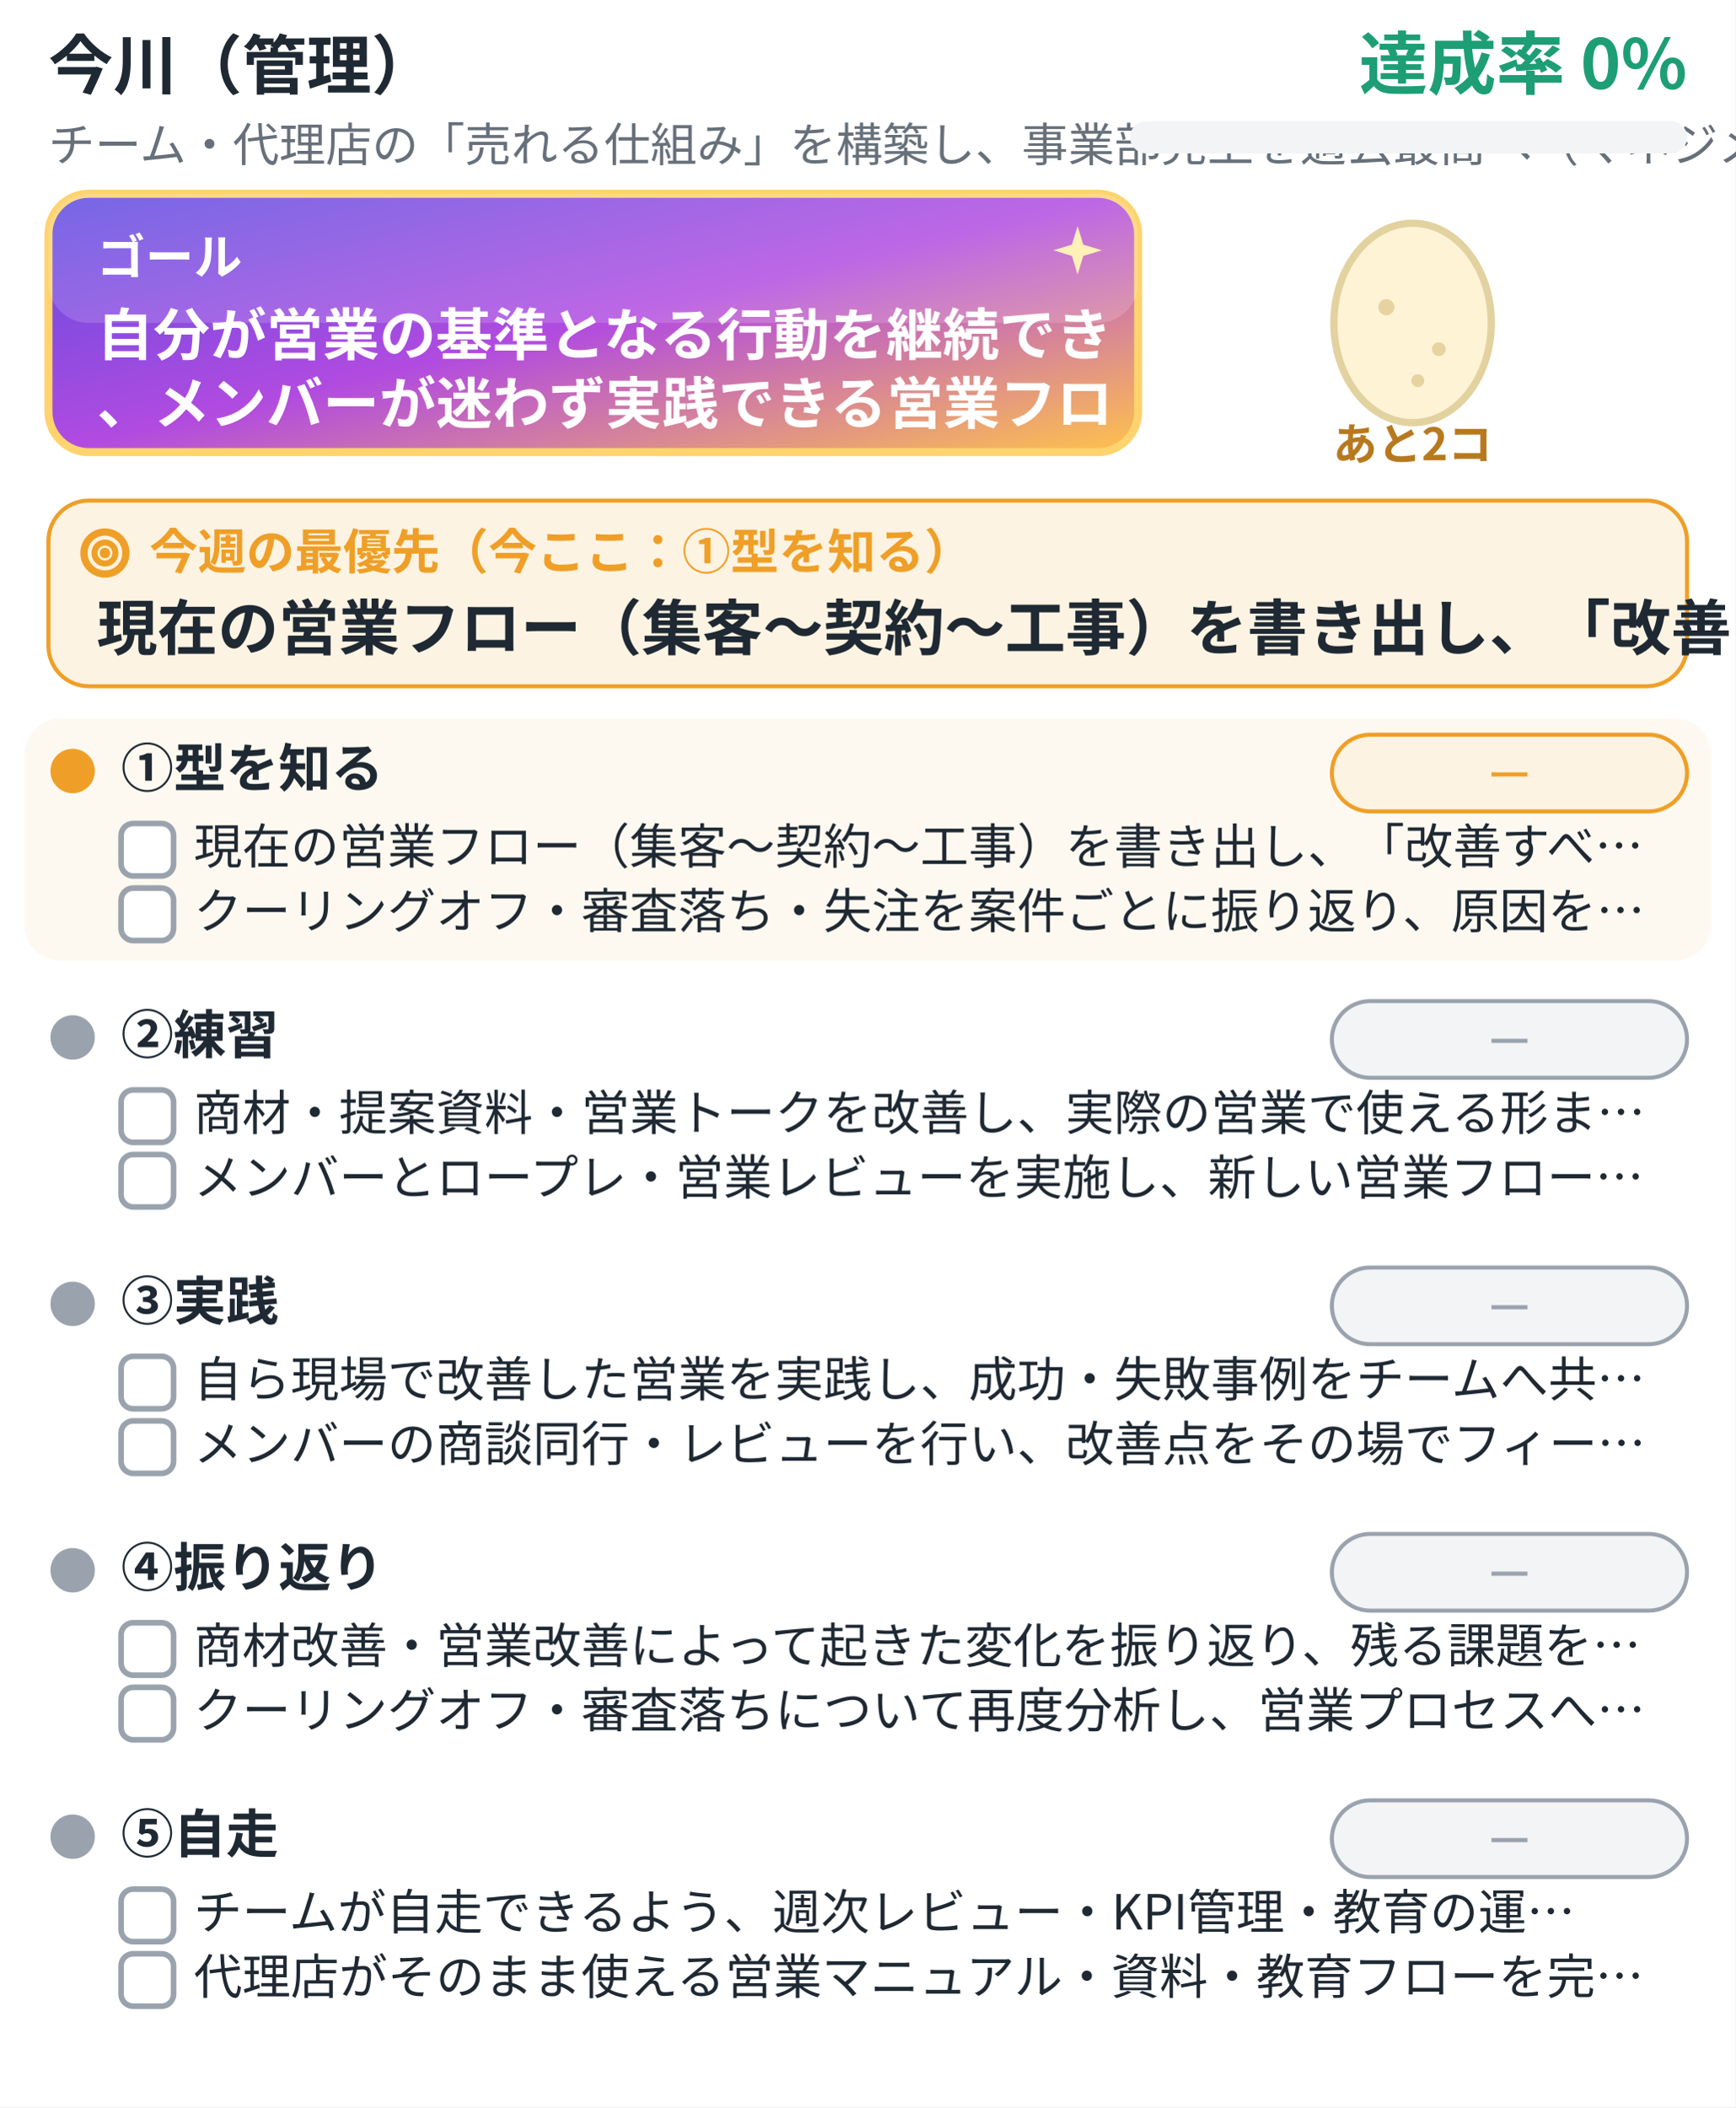
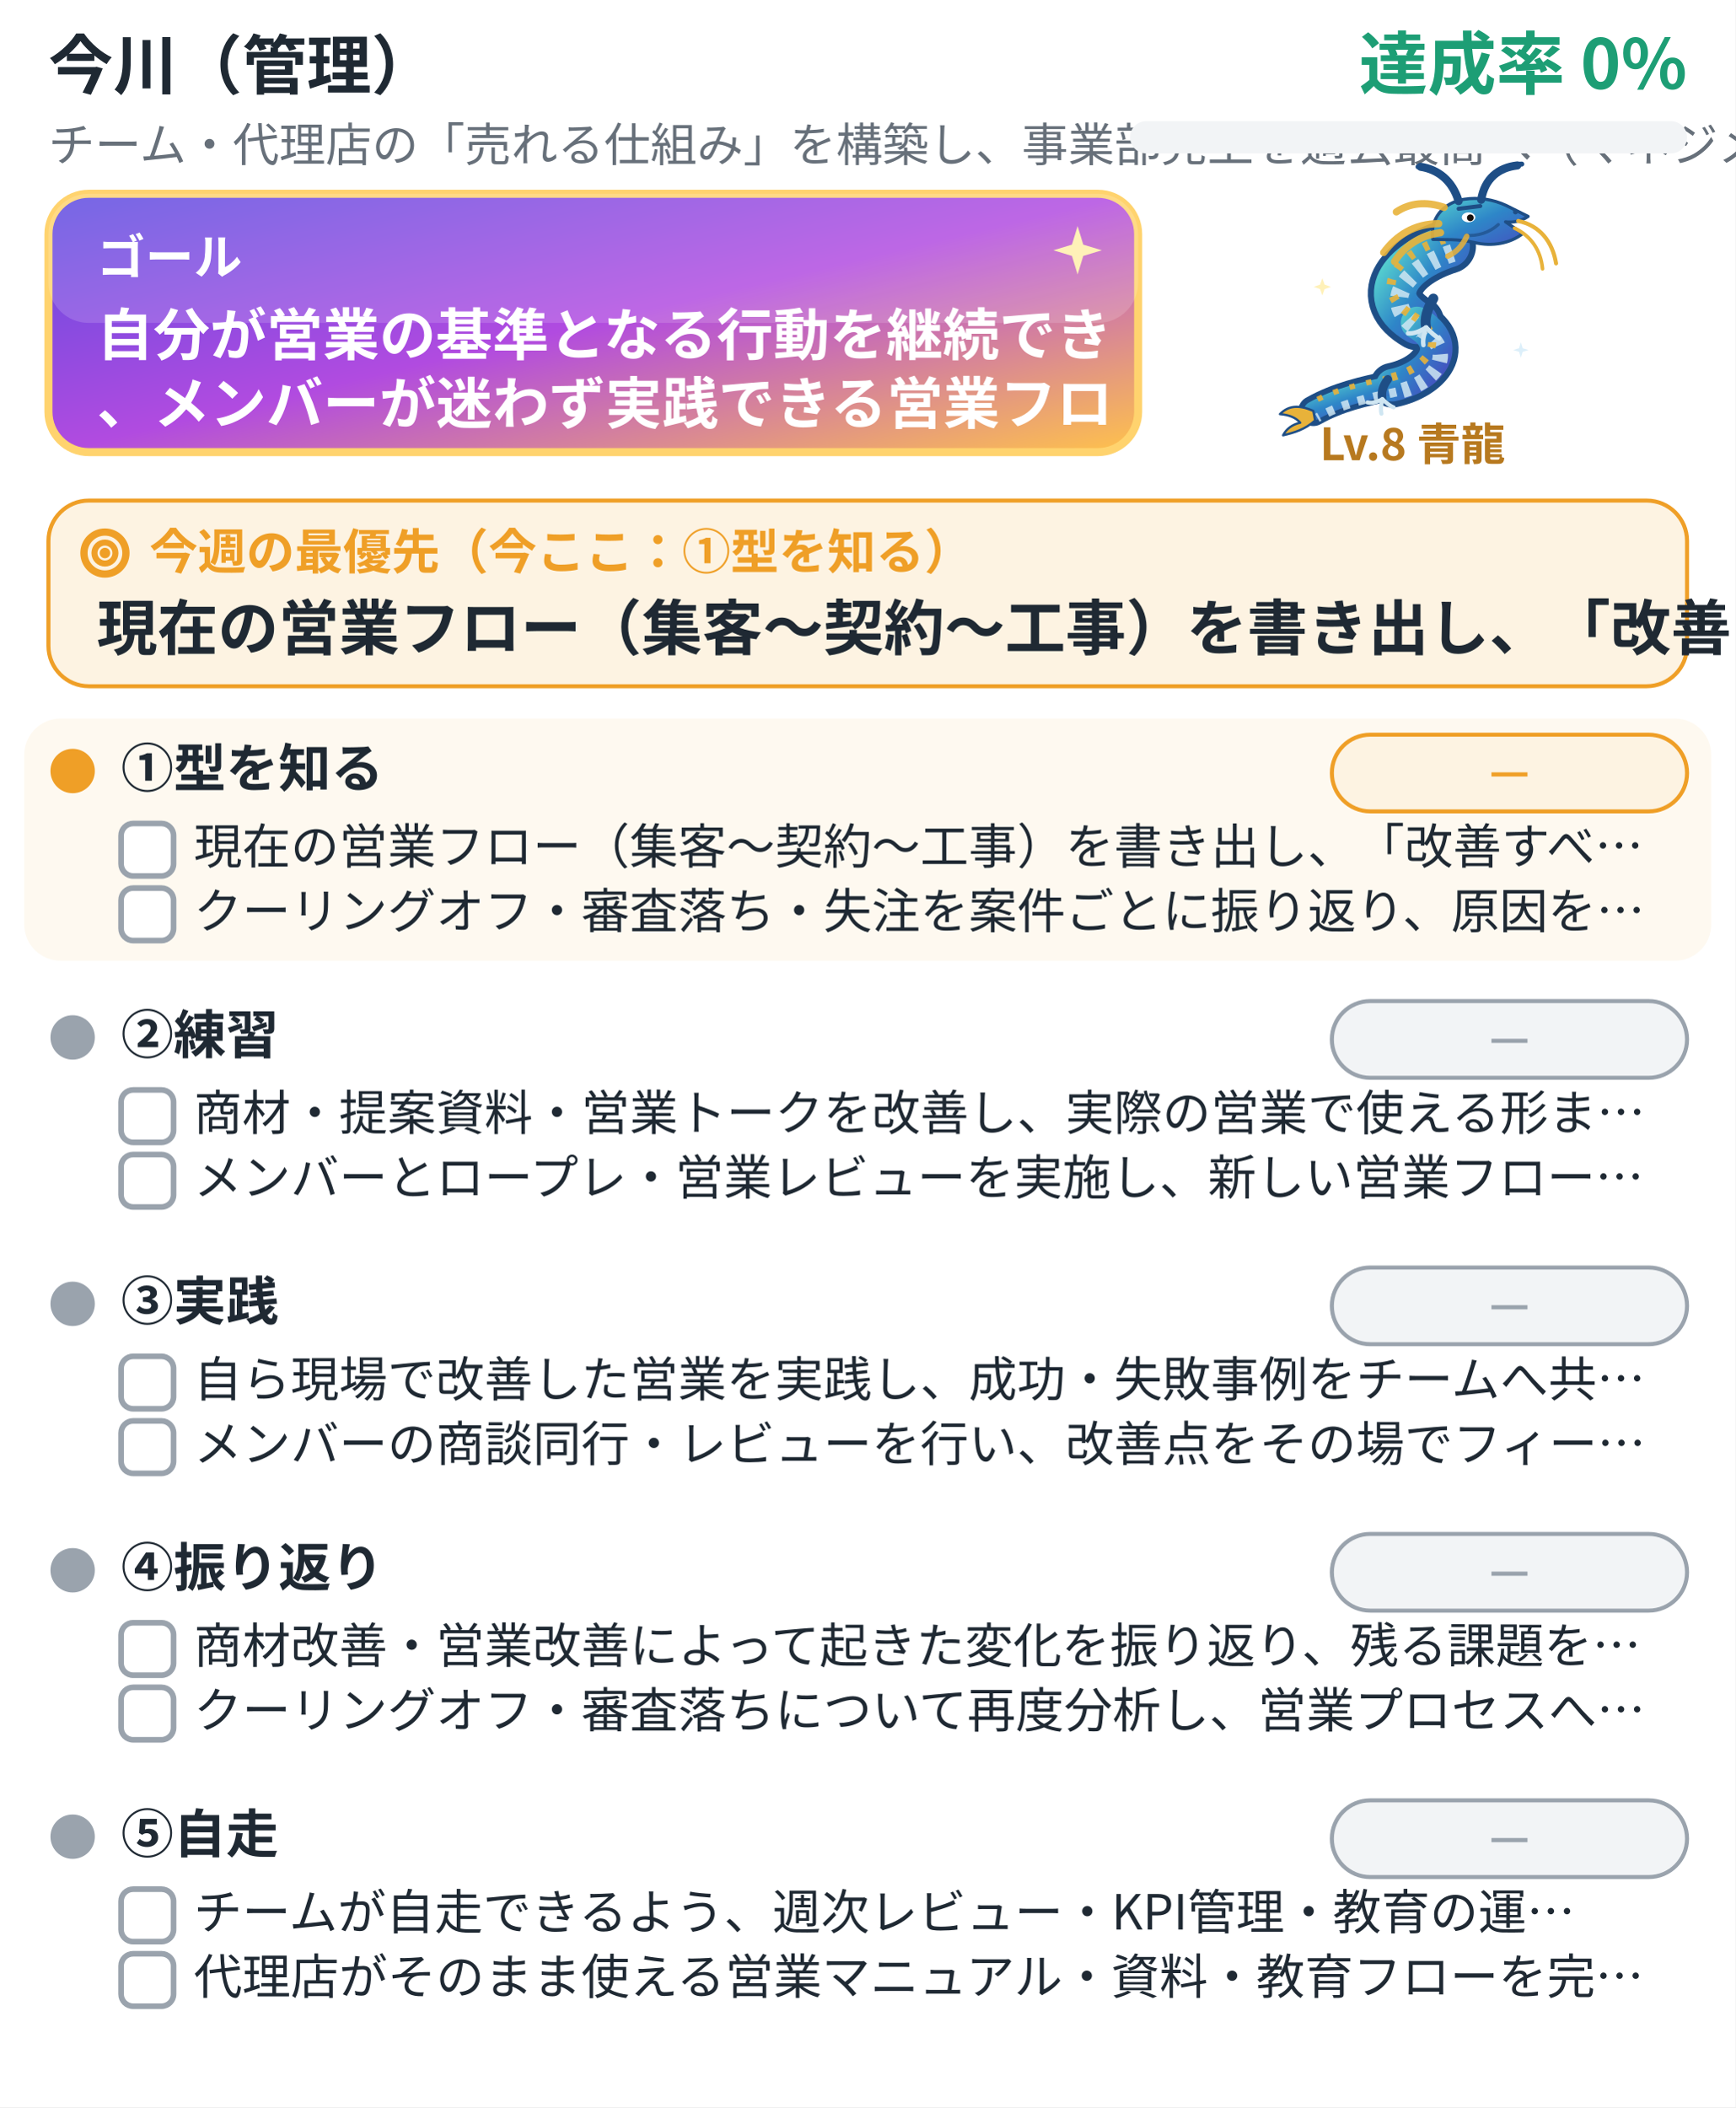
- <svg xmlns="http://www.w3.org/2000/svg" viewBox="0 0 430 522" font-family="Hiragino Sans, 'Noto Sans CJK JP', 'Yu Gothic', sans-serif" width="430" height="522">
+ <svg xmlns="http://www.w3.org/2000/svg" viewBox="0 0 430 522" font-family="Hiragino Sans, 'Noto Sans CJK JP', 'Yu Gothic', IPAGothic, sans-serif" width="430" height="522">
  <defs>
    <linearGradient id="goalGrad" x1="0" y1="0" x2="1" y2="1">
      <stop offset="0" stop-color="#5B4BE0" />
      <stop offset="0.5" stop-color="#B14BE0" />
      <stop offset="1" stop-color="#FFC24B" />
    </linearGradient>
    <linearGradient id="phx" x1="0" y1="0" x2="0" y2="1">
      <stop offset="0" stop-color="#FFE259" />
      <stop offset="0.5" stop-color="#FF9A00" />
      <stop offset="1" stop-color="#FF3D00" />
    </linearGradient>
    <linearGradient id="phx2" x1="0" y1="0" x2="0" y2="1">
      <stop offset="0" stop-color="#FFF0A0" />
      <stop offset="1" stop-color="#FF7A00" />
    </linearGradient>
    <linearGradient id="hen" x1="0" y1="0" x2="1" y2="1">
      <stop offset="0" stop-color="#37C9B0" />
      <stop offset="0.6" stop-color="#3DA0E8" />
      <stop offset="1" stop-color="#7A5BE0" />
    </linearGradient>
    <linearGradient id="pcock" x1="0" y1="0" x2="0" y2="1">
      <stop offset="0" stop-color="#2BD0C0" />
      <stop offset="0.55" stop-color="#2E8FD0" />
      <stop offset="1" stop-color="#2E4BB0" />
    </linearGradient>
    <linearGradient id="gold" x1="0" y1="0" x2="0" y2="1">
      <stop offset="0" stop-color="#FFF0A8" />
      <stop offset="0.5" stop-color="#F2C230" />
      <stop offset="1" stop-color="#C8901A" />
    </linearGradient>
+     <linearGradient id="fishBlu" x1="0" y1="0" x2="0" y2="1">
+       <stop offset="0" stop-color="#6FA9CC" />
+       <stop offset="0.55" stop-color="#A8CFE3" />
+       <stop offset="1" stop-color="#E4F1F7" />
+     </linearGradient>
+     <linearGradient id="fishWht" x1="0" y1="0" x2="0" y2="1">
+       <stop offset="0" stop-color="#FFFFFF" />
+       <stop offset="0.6" stop-color="#F2F4F5" />
+       <stop offset="1" stop-color="#D8DFE4" />
+     </linearGradient>
+     <linearGradient id="fishGld" x1="0" y1="0" x2="0" y2="1">
+       <stop offset="0" stop-color="#F8D25C" />
+       <stop offset="0.55" stop-color="#EFAF2E" />
+       <stop offset="1" stop-color="#D88A15" />
+     </linearGradient>
+     <linearGradient id="drgBlu" x1="0" y1="0" x2="1" y2="1">
+       <stop offset="0" stop-color="#55D0CF" />
+       <stop offset="0.5" stop-color="#2E86C8" />
+       <stop offset="1" stop-color="#4353C0" />
+     </linearGradient>
+     <linearGradient id="drgGld" x1="0" y1="0" x2="0" y2="1">
+       <stop offset="0" stop-color="#F9DC74" />
+       <stop offset="0.45" stop-color="#EEB53A" />
+       <stop offset="1" stop-color="#B87A12" />
+     </linearGradient>
+     <linearGradient id="eggG" x1="0" y1="0" x2="0" y2="1">
+       <stop offset="0" stop-color="#FFF9E8" />
+       <stop offset="1" stop-color="#EFD9A8" />
+     </linearGradient>
+     <radialGradient id="glowG">
+       <stop offset="0" stop-color="#FFE9A0" stop-opacity="0.75" />
+       <stop offset="1" stop-color="#FFE9A0" stop-opacity="0" />
+     </radialGradient>
  </defs>
  <rect x="0" y="0" width="430" height="522" fill="#fff" />
  <text x="12" y="22" font-size="16" font-weight="700" fill="#1F2933">今川（管理）</text>
  <text x="12" y="40" font-size="11.5" fill="#67707A">チーム・代理店の「売れる仕組み」を構築し、事業部売上を過去最高へ（マネジメント）</text>
  <text x="418" y="22" text-anchor="end" font-size="17" font-weight="700" fill="#1D9E75">達成率 0%</text>
  <rect x="280" y="30" width="138" height="8" rx="4" fill="#F2F4F6" />
  <rect x="280" y="30" width="0" height="8" rx="4" fill="#1D9E75" />
  <rect x="12" y="48" width="270" height="64" rx="10" fill="url(#goalGrad)" stroke="#FFD36E" stroke-width="2" />
  <rect x="12" y="48" width="270" height="32.0" rx="10" fill="#fff" opacity="0.16" />
  <text x="24" y="68" font-size="12" font-weight="700" fill="#fff">ゴール</text>
  <polygon points="267.0,56.0 268.4,60.6 273.0,62.0 268.4,63.4 267.0,68.0 265.6,63.4 261.0,62.0 265.6,60.6" fill="#FFF1B8" />
  <text x="24" y="88" font-size="14" font-weight="600" fill="#fff">自分が営業の基準となる行動を継続でき</text>
  <text x="24" y="105" font-size="14" font-weight="600" fill="#fff">、メンバーが迷わず実践できる営業フロ</text>
-   <ellipse cx="350.0" cy="80.0" rx="19.5" ry="24.7" fill="#FFF3D6" />
-   <ellipse cx="350.0" cy="80.0" rx="19.5" ry="24.7" fill="none" stroke="#E2D2A0" stroke-width="1.8" />
-   <circle cx="343.5" cy="76.1" r="2.0" fill="#E6D3A0" />
-   <circle cx="356.5" cy="86.5" r="1.7" fill="#E6D3A0" />
-   <circle cx="351.3" cy="94.3" r="1.6" fill="#E6D3A0" />
-   <text x="350" y="114" text-anchor="middle" font-size="11" font-weight="700" fill="#B7791F">あと2コ</text>
+   <g transform="translate(350,80) scale(1.3)">
+     <g transform="scale(0.86)">
+       <path d="M8,-17 C-3,-13.5 -8.5,-5.5 1,0" fill="none" stroke="#1E4E86" stroke-width="12.1" stroke-linecap="round" stroke-linejoin="round" />
+       <path d="M1,0 C9.5,5 4,12 -4.5,13.8" fill="none" stroke="#1E4E86" stroke-width="9.9" stroke-linecap="round" stroke-linejoin="round" />
+       <path d="M-4.5,13.8 C-11,15.2 -16.5,16.4 -22,19.5" fill="none" stroke="#1E4E86" stroke-width="6.7" stroke-linecap="round" stroke-linejoin="round" />
+       <path d="M8,-17 C-3,-13.5 -8.5,-5.5 1,0" fill="none" stroke="url(#drgBlu)" stroke-width="9.4" stroke-linecap="round" stroke-linejoin="round" />
+       <path d="M1,0 C9.5,5 4,12 -4.5,13.8" fill="none" stroke="url(#drgBlu)" stroke-width="7.2" stroke-linecap="round" stroke-linejoin="round" />
+       <path d="M-4.5,13.8 C-11,15.2 -16.5,16.4 -22,19.5" fill="none" stroke="url(#drgBlu)" stroke-width="4.2" stroke-linecap="round" stroke-linejoin="round" />
+       <path d="M8,-17 C-3,-13.5 -8.5,-5.5 1,0" fill="none" stroke="#CFE6F2" stroke-width="4" stroke-dasharray="1.6 2" stroke-linecap="butt" opacity="0.85" transform="translate(0.9,1.5)" />
+       <path d="M1,0 C9.5,5 4,12 -4.5,13.8" fill="none" stroke="#CFE6F2" stroke-width="3.4" stroke-dasharray="1.6 2" stroke-linecap="butt" opacity="0.85" transform="translate(0.9,1.5)" />
+       <path d="M-4.5,13.8 C-11,15.2 -16.5,16.4 -22,19.5" fill="none" stroke="#CFE6F2" stroke-width="2" stroke-dasharray="1.6 2" stroke-linecap="butt" opacity="0.85" transform="translate(0.9,1.5)" />
+       <path d="M8,-17 C-3,-13.5 -8.5,-5.5 1,0" fill="none" stroke="#E8B23A" stroke-width="2" stroke-dasharray="1.2 2.6" stroke-linecap="butt" opacity="0.9" transform="translate(-0.9,-1.6)" />
+       <path d="M1,0 C9.5,5 4,12 -4.5,13.8" fill="none" stroke="#E8B23A" stroke-width="1.8" stroke-dasharray="1.2 2.6" stroke-linecap="butt" opacity="0.9" transform="translate(-0.9,-1.6)" />
+       <path d="M-4.5,13.8 C-11,15.2 -16.5,16.4 -22,19.5" fill="none" stroke="#E8B23A" stroke-width="1.2" stroke-dasharray="1.2 2.6" stroke-linecap="butt" opacity="0.9" transform="translate(-0.9,-1.6)" />
+       <path d="M4.6,-5.4 C3.2,-3 2.6,-1 3,1" fill="none" stroke="#1E4E86" stroke-width="2.2" stroke-linecap="round" stroke-linejoin="round" />
+       <path d="M3,1 C1.4,2 0.2,2.4 -1,2.3" fill="none" stroke="#CFE6F2" stroke-width="1" stroke-linecap="round" stroke-linejoin="round" />
+       <path d="M3,1 C2.5,2.6 2.2,3.8 2.4,4.9" fill="none" stroke="#CFE6F2" stroke-width="1" stroke-linecap="round" stroke-linejoin="round" />
+       <path d="M3,1 C4.2,2.2 5,3 5.9,3.4" fill="none" stroke="#CFE6F2" stroke-width="1" stroke-linecap="round" stroke-linejoin="round" />
+       <path d="M-5.5,12.5 C-6.6,14 -7,15.4 -6.7,16.9" fill="none" stroke="#1E4E86" stroke-width="1.9" stroke-linecap="round" stroke-linejoin="round" />
+       <path d="M-6.7,16.9 C-8,17.6 -9,17.8 -10,17.6" fill="none" stroke="#CFE6F2" stroke-width="0.9" stroke-linecap="round" stroke-linejoin="round" />
+       <path d="M-6.7,16.9 C-7,18.2 -7.1,19.2 -6.9,20.1" fill="none" stroke="#CFE6F2" stroke-width="0.9" stroke-linecap="round" stroke-linejoin="round" />
+       <path d="M-6.7,16.9 C-5.7,17.8 -5,18.4 -4.2,18.7" fill="none" stroke="#CFE6F2" stroke-width="0.9" stroke-linecap="round" stroke-linejoin="round" />
+       <path d="M-22,19.5 C-25.4,18 -27.6,18.4 -29.4,20.2 C-27.2,20.4 -25.9,21 -24.9,22.1 C-26.7,22.5 -28,23.5 -28.7,24.9 C-26.2,24.3 -23.8,23.6 -21.6,21.6 Z" fill="#E8B23A" stroke="#1E4E86" stroke-width="0.5" stroke-linecap="round" stroke-linejoin="round" />
+       <path d="M4.5,-18.5 C3.8,-23 6.6,-26.6 11.4,-27.4 C14.6,-27.9 17.8,-27.4 20.8,-26 L25.6,-23.6 C24,-22.5 22.2,-22.2 20.6,-22.4 L24.4,-19.8 C21.6,-17.6 17.6,-16.9 13.8,-17.8 C10,-18.7 7,-18.4 4.5,-18.5 Z" fill="url(#drgBlu)" stroke="#1E4E86" stroke-width="0.7" stroke-linecap="round" stroke-linejoin="round" />
+       <path d="M19,-21.8 C17,-20 14.4,-19.2 11.8,-19.4" fill="none" stroke="#1E4E86" stroke-width="0.7" stroke-linecap="round" stroke-linejoin="round" opacity="0.7" />
+       <circle cx="22.8" cy="-24.6" r="0.55" fill="#1E4E86" />
+       <ellipse cx="12.4" cy="-23.4" rx="1.5" ry="1.1" fill="#FFFFFF" />
+       <circle cx="12.8" cy="-23.3" r="0.75" fill="#17110B" />
+       <path d="M10.2,-25.3 L15,-25.9" fill="none" stroke="#1E4E86" stroke-width="0.9" stroke-linecap="round" stroke-linejoin="round" />
+       <path d="M10.2,-27 C8.8,-31.6 5.6,-34 1.8,-34.6" fill="none" stroke="#1E4E86" stroke-width="1.8" stroke-linecap="round" stroke-linejoin="round" />
+       <path d="M6.4,-32.6 C4.8,-34 3,-34.6 1.2,-34.6" fill="none" stroke="#1E4E86" stroke-width="1.1" stroke-linecap="round" stroke-linejoin="round" />
+       <path d="M15.2,-27.3 C16,-32 19,-34.4 23.2,-34.9" fill="none" stroke="#1E4E86" stroke-width="1.8" stroke-linecap="round" stroke-linejoin="round" />
+       <path d="M19,-33.2 C20.6,-34.6 22.4,-35.2 24.2,-35.2" fill="none" stroke="#1E4E86" stroke-width="1.1" stroke-linecap="round" stroke-linejoin="round" />
+       <path d="M5.8,-22 C0.4,-22 -3.6,-19.4 -6.4,-15.6" fill="none" stroke="#E8B23A" stroke-width="1.6" stroke-linecap="round" stroke-linejoin="round" opacity="0.9" />
+       <path d="M6.2,-20 C1.6,-19.4 -1.8,-17 -4,-13.6" fill="none" stroke="#E8B23A" stroke-width="1.6" stroke-linecap="round" stroke-linejoin="round" opacity="0.9" />
+       <path d="M7,-25.6 C3,-27 -0.6,-26.6 -3.6,-24.6" fill="none" stroke="#E8B23A" stroke-width="1.6" stroke-linecap="round" stroke-linejoin="round" opacity="0.9" />
+       <path d="M12,-19.2 C11,-17 9.6,-15.6 7.8,-14.8" fill="none" stroke="#E8B23A" stroke-width="1.2" stroke-linecap="round" stroke-linejoin="round" opacity="0.85" />
+       <path d="M23.4,-22.6 C28.2,-21.6 31,-18 31.8,-13.2" fill="none" stroke="#E8B23A" stroke-width="0.9" stroke-linecap="round" stroke-linejoin="round" />
+       <path d="M22.6,-21 C26.4,-19.2 28.4,-16 28.8,-12" fill="none" stroke="#E8B23A" stroke-width="0.8" stroke-linecap="round" stroke-linejoin="round" />
+       <polygon points="-20.0,-9.9 -19.5,-8.5 -18.1,-8.0 -19.5,-7.5 -20.0,-6.1 -20.5,-7.5 -21.9,-8.0 -20.5,-8.5" fill="#FFF1B8" />
+       <polygon points="24.0,4.3 24.4,5.6 25.7,6.0 24.4,6.4 24.0,7.7 23.6,6.4 22.3,6.0 23.6,5.6" fill="#DCEFFA" />
+     </g>
+   </g>
+   <text x="350" y="114" text-anchor="middle" font-size="11" font-weight="700" fill="#B7791F">Lv.8 青龍</text>
  <rect x="12" y="124" width="406" height="46" rx="10" fill="#FDF3E2" stroke="#EF9F27" />
  <circle cx="26" cy="137" r="5.2" fill="none" stroke="#EF9F27" stroke-width="1.8" />
  <circle cx="26" cy="137" r="2.6" fill="none" stroke="#EF9F27" stroke-width="1.5" />
  <circle cx="26" cy="137" r="1.3" fill="#EF9F27" />
  <text x="37" y="141" font-size="12" font-weight="700" fill="#EF9F27">今週の最優先（今ここ：①型を知る）</text>
  <text x="24" y="161" font-size="15" font-weight="700" fill="#1F2933">現在の営業フロー（集客～契約～工事）を書き出し、「改善すべ…</text>
  <rect x="6" y="178" width="418" height="60" rx="9" fill="#FDF3E2" opacity="0.5" />
  <circle cx="18" cy="191" r="5.5" fill="#EF9F27" />
  <text x="30" y="195" font-size="13" font-weight="700" fill="#1F2933">①型を知る</text>
  <rect x="330" y="182" width="88" height="19" rx="9.5" fill="#FDF3E2" stroke="#EF9F27" />
  <text x="374" y="195" text-anchor="middle" font-size="11" font-weight="700" fill="#EF9F27">—</text>
  <rect x="30" y="204" width="13" height="13" rx="3" fill="#fff" stroke="#9AA3AD" stroke-width="1.4" />
  <text x="48" y="214" font-size="12" fill="#1F2933">現在の営業フロー（集客～契約～工事）を書き出し、「改善すべ…</text>
  <rect x="30" y="220" width="13" height="13" rx="3" fill="#fff" stroke="#9AA3AD" stroke-width="1.4" />
  <text x="48" y="230" font-size="12" fill="#1F2933">クーリングオフ・審査落ち・失注を案件ごとに振り返り、原因を…</text>
  <circle cx="18" cy="257" r="5.5" fill="#9AA3AD" />
  <text x="30" y="261" font-size="13" font-weight="700" fill="#1F2933">②練習</text>
  <rect x="330" y="248" width="88" height="19" rx="9.5" fill="#F2F4F6" stroke="#9AA3AD" />
  <text x="374" y="261" text-anchor="middle" font-size="11" font-weight="700" fill="#9AA3AD">—</text>
  <rect x="30" y="270" width="13" height="13" rx="3" fill="#fff" stroke="#9AA3AD" stroke-width="1.4" />
  <text x="48" y="280" font-size="12" fill="#1F2933">商材・提案資料・営業トークを改善し、実際の営業で使える形ま…</text>
  <rect x="30" y="286" width="13" height="13" rx="3" fill="#fff" stroke="#9AA3AD" stroke-width="1.4" />
  <text x="48" y="296" font-size="12" fill="#1F2933">メンバーとロープレ・営業レビューを実施し、新しい営業フロー…</text>
  <circle cx="18" cy="323" r="5.5" fill="#9AA3AD" />
  <text x="30" y="327" font-size="13" font-weight="700" fill="#1F2933">③実践</text>
  <rect x="330" y="314" width="88" height="19" rx="9.5" fill="#F2F4F6" stroke="#9AA3AD" />
  <text x="374" y="327" text-anchor="middle" font-size="11" font-weight="700" fill="#9AA3AD">—</text>
  <rect x="30" y="336" width="13" height="13" rx="3" fill="#fff" stroke="#9AA3AD" stroke-width="1.4" />
  <text x="48" y="346" font-size="12" fill="#1F2933">自ら現場で改善した営業を実践し、成功・失敗事例をチームへ共…</text>
  <rect x="30" y="352" width="13" height="13" rx="3" fill="#fff" stroke="#9AA3AD" stroke-width="1.4" />
  <text x="48" y="362" font-size="12" fill="#1F2933">メンバーの商談同行・レビューを行い、改善点をその場でフィー…</text>
  <circle cx="18" cy="389" r="5.5" fill="#9AA3AD" />
  <text x="30" y="393" font-size="13" font-weight="700" fill="#1F2933">④振り返り</text>
  <rect x="330" y="380" width="88" height="19" rx="9.5" fill="#F2F4F6" stroke="#9AA3AD" />
  <text x="374" y="393" text-anchor="middle" font-size="11" font-weight="700" fill="#9AA3AD">—</text>
  <rect x="30" y="402" width="13" height="13" rx="3" fill="#fff" stroke="#9AA3AD" stroke-width="1.4" />
  <text x="48" y="412" font-size="12" fill="#1F2933">商材改善・営業改善によって起きた変化を振り返り、残る課題を…</text>
  <rect x="30" y="418" width="13" height="13" rx="3" fill="#fff" stroke="#9AA3AD" stroke-width="1.4" />
  <text x="48" y="428" font-size="12" fill="#1F2933">クーリングオフ・審査落ちについて再度分析し、営業プロセスへ…</text>
  <circle cx="18" cy="455" r="5.5" fill="#9AA3AD" />
  <text x="30" y="459" font-size="13" font-weight="700" fill="#1F2933">⑤自走</text>
  <rect x="330" y="446" width="88" height="19" rx="9.5" fill="#F2F4F6" stroke="#9AA3AD" />
  <text x="374" y="459" text-anchor="middle" font-size="11" font-weight="700" fill="#9AA3AD">—</text>
  <rect x="30" y="468" width="13" height="13" rx="3" fill="#fff" stroke="#9AA3AD" stroke-width="1.4" />
  <text x="48" y="478" font-size="12" fill="#1F2933">チームが自走できるよう、週次レビュー・KPI管理・教育の運…</text>
  <rect x="30" y="484" width="13" height="13" rx="3" fill="#fff" stroke="#9AA3AD" stroke-width="1.4" />
  <text x="48" y="494" font-size="12" fill="#1F2933">代理店がそのまま使える営業マニュアル・資料・教育フローを完…</text>
</svg>
